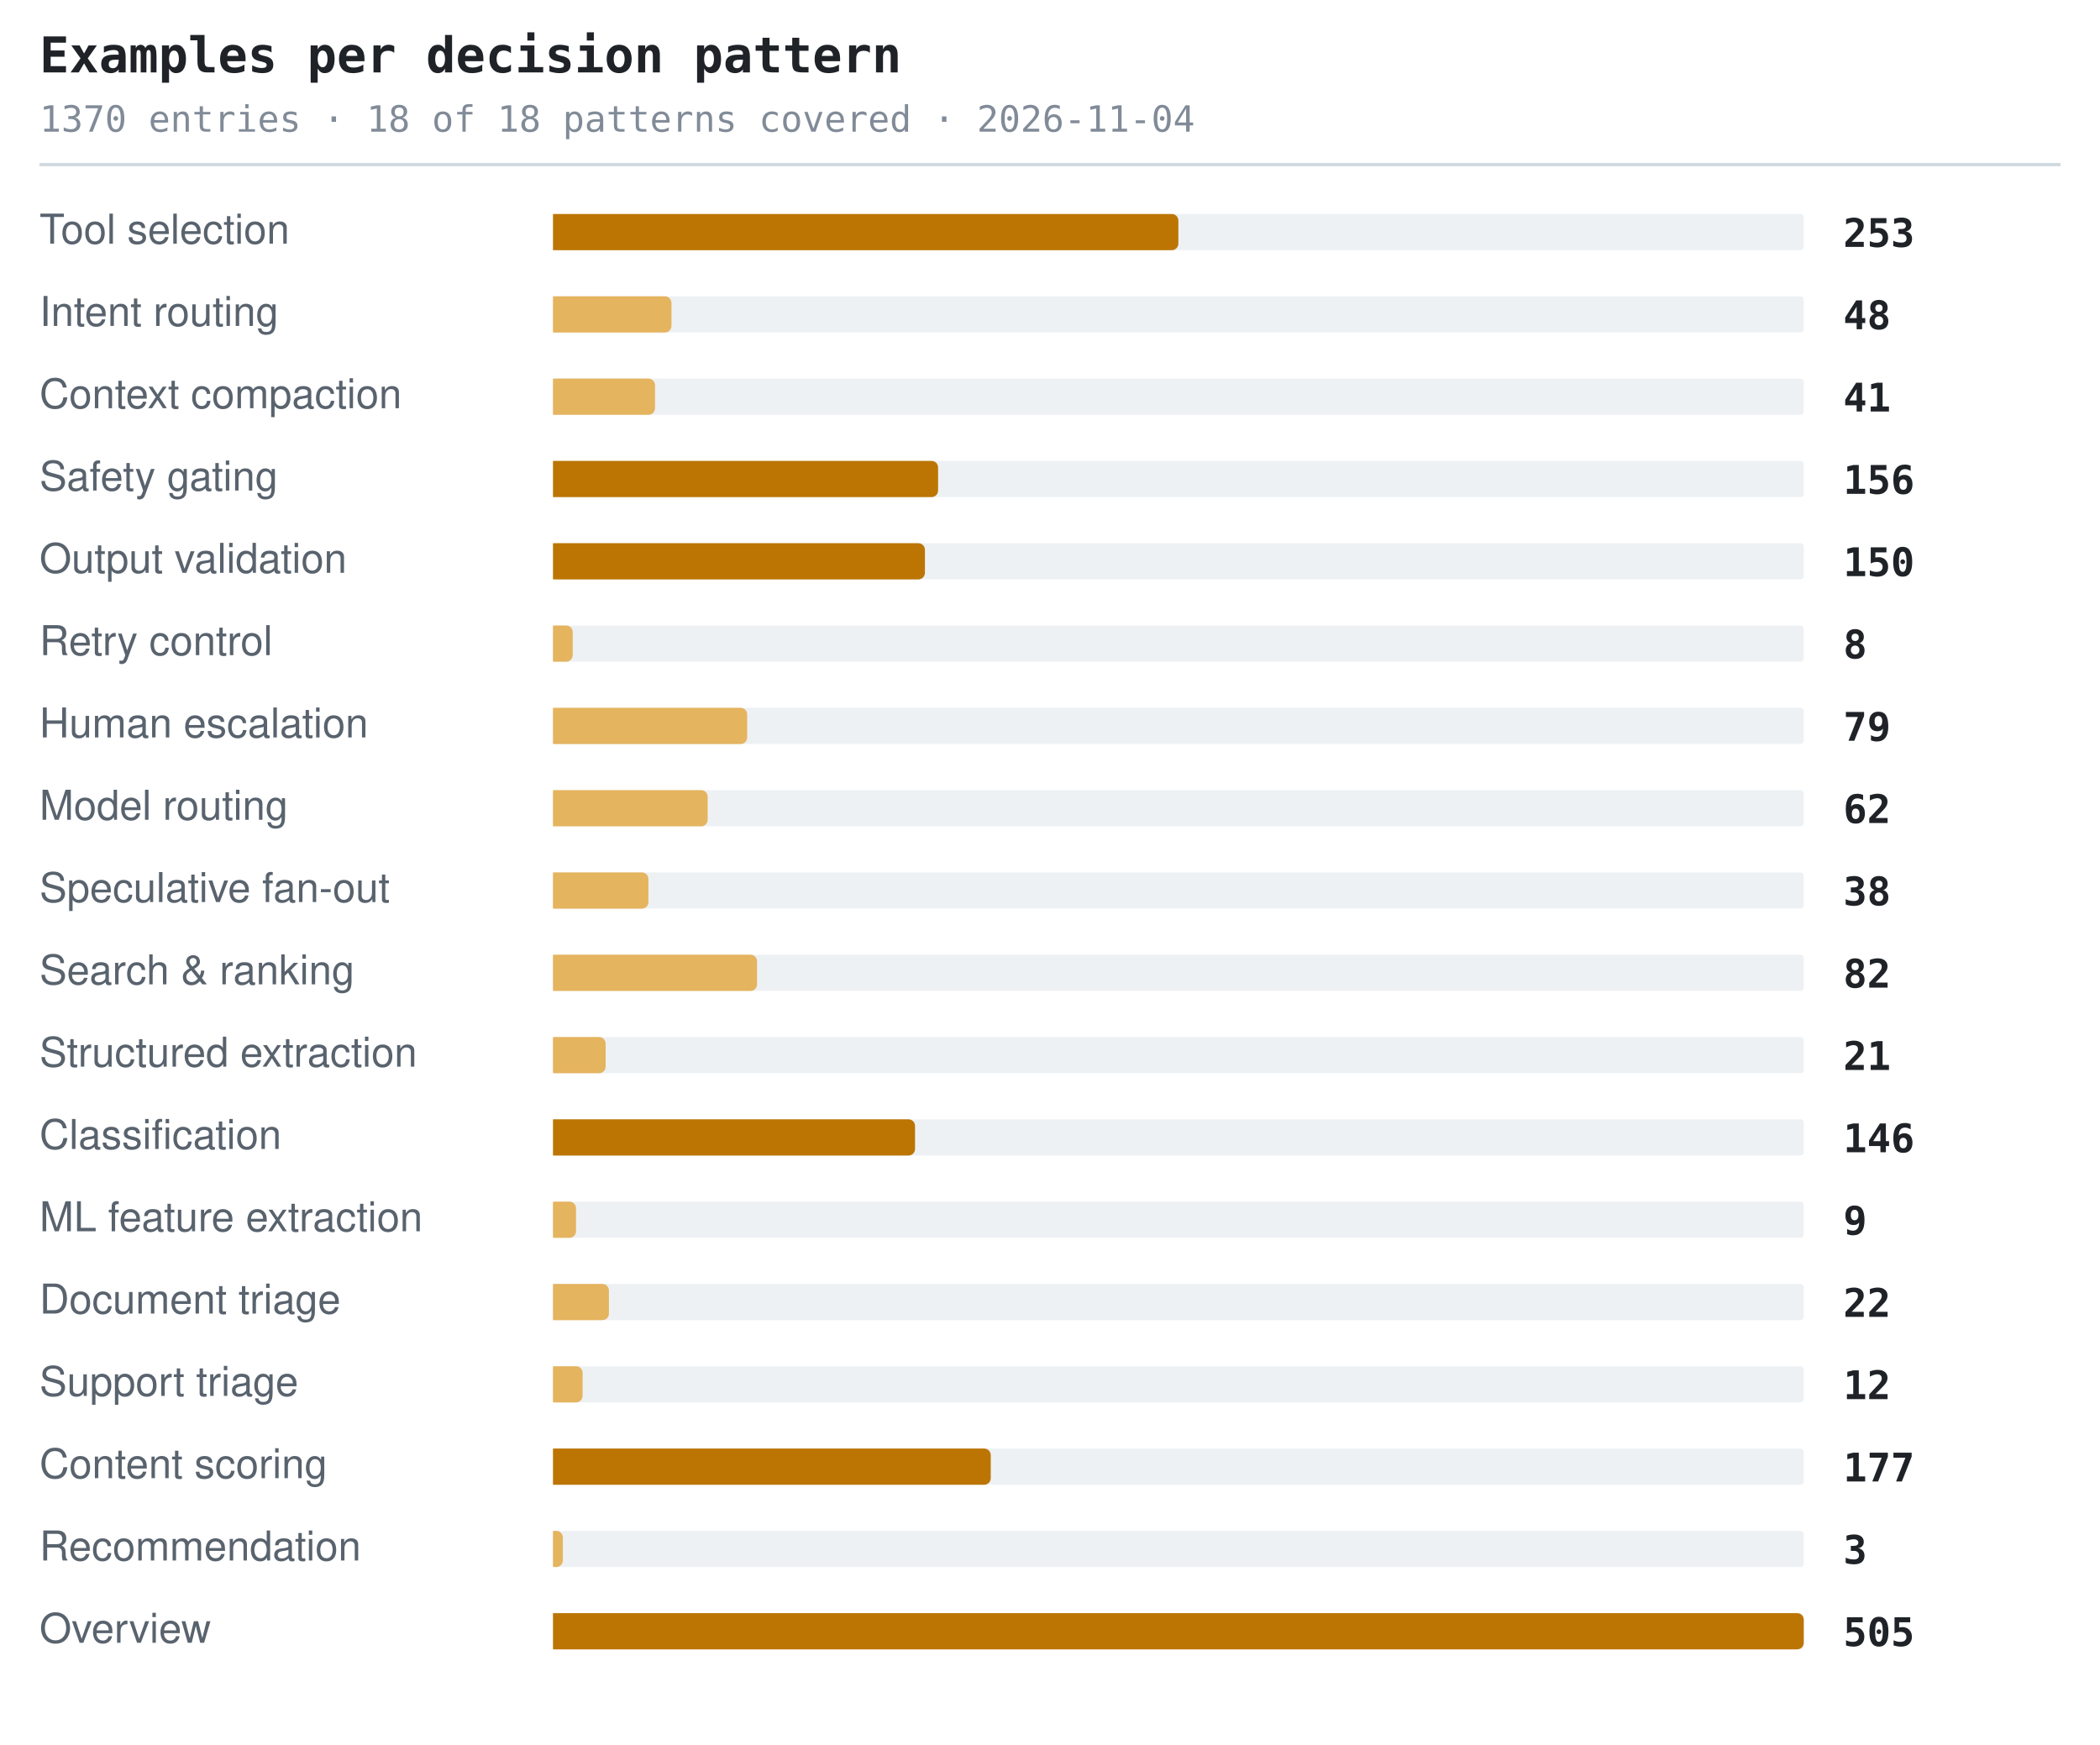
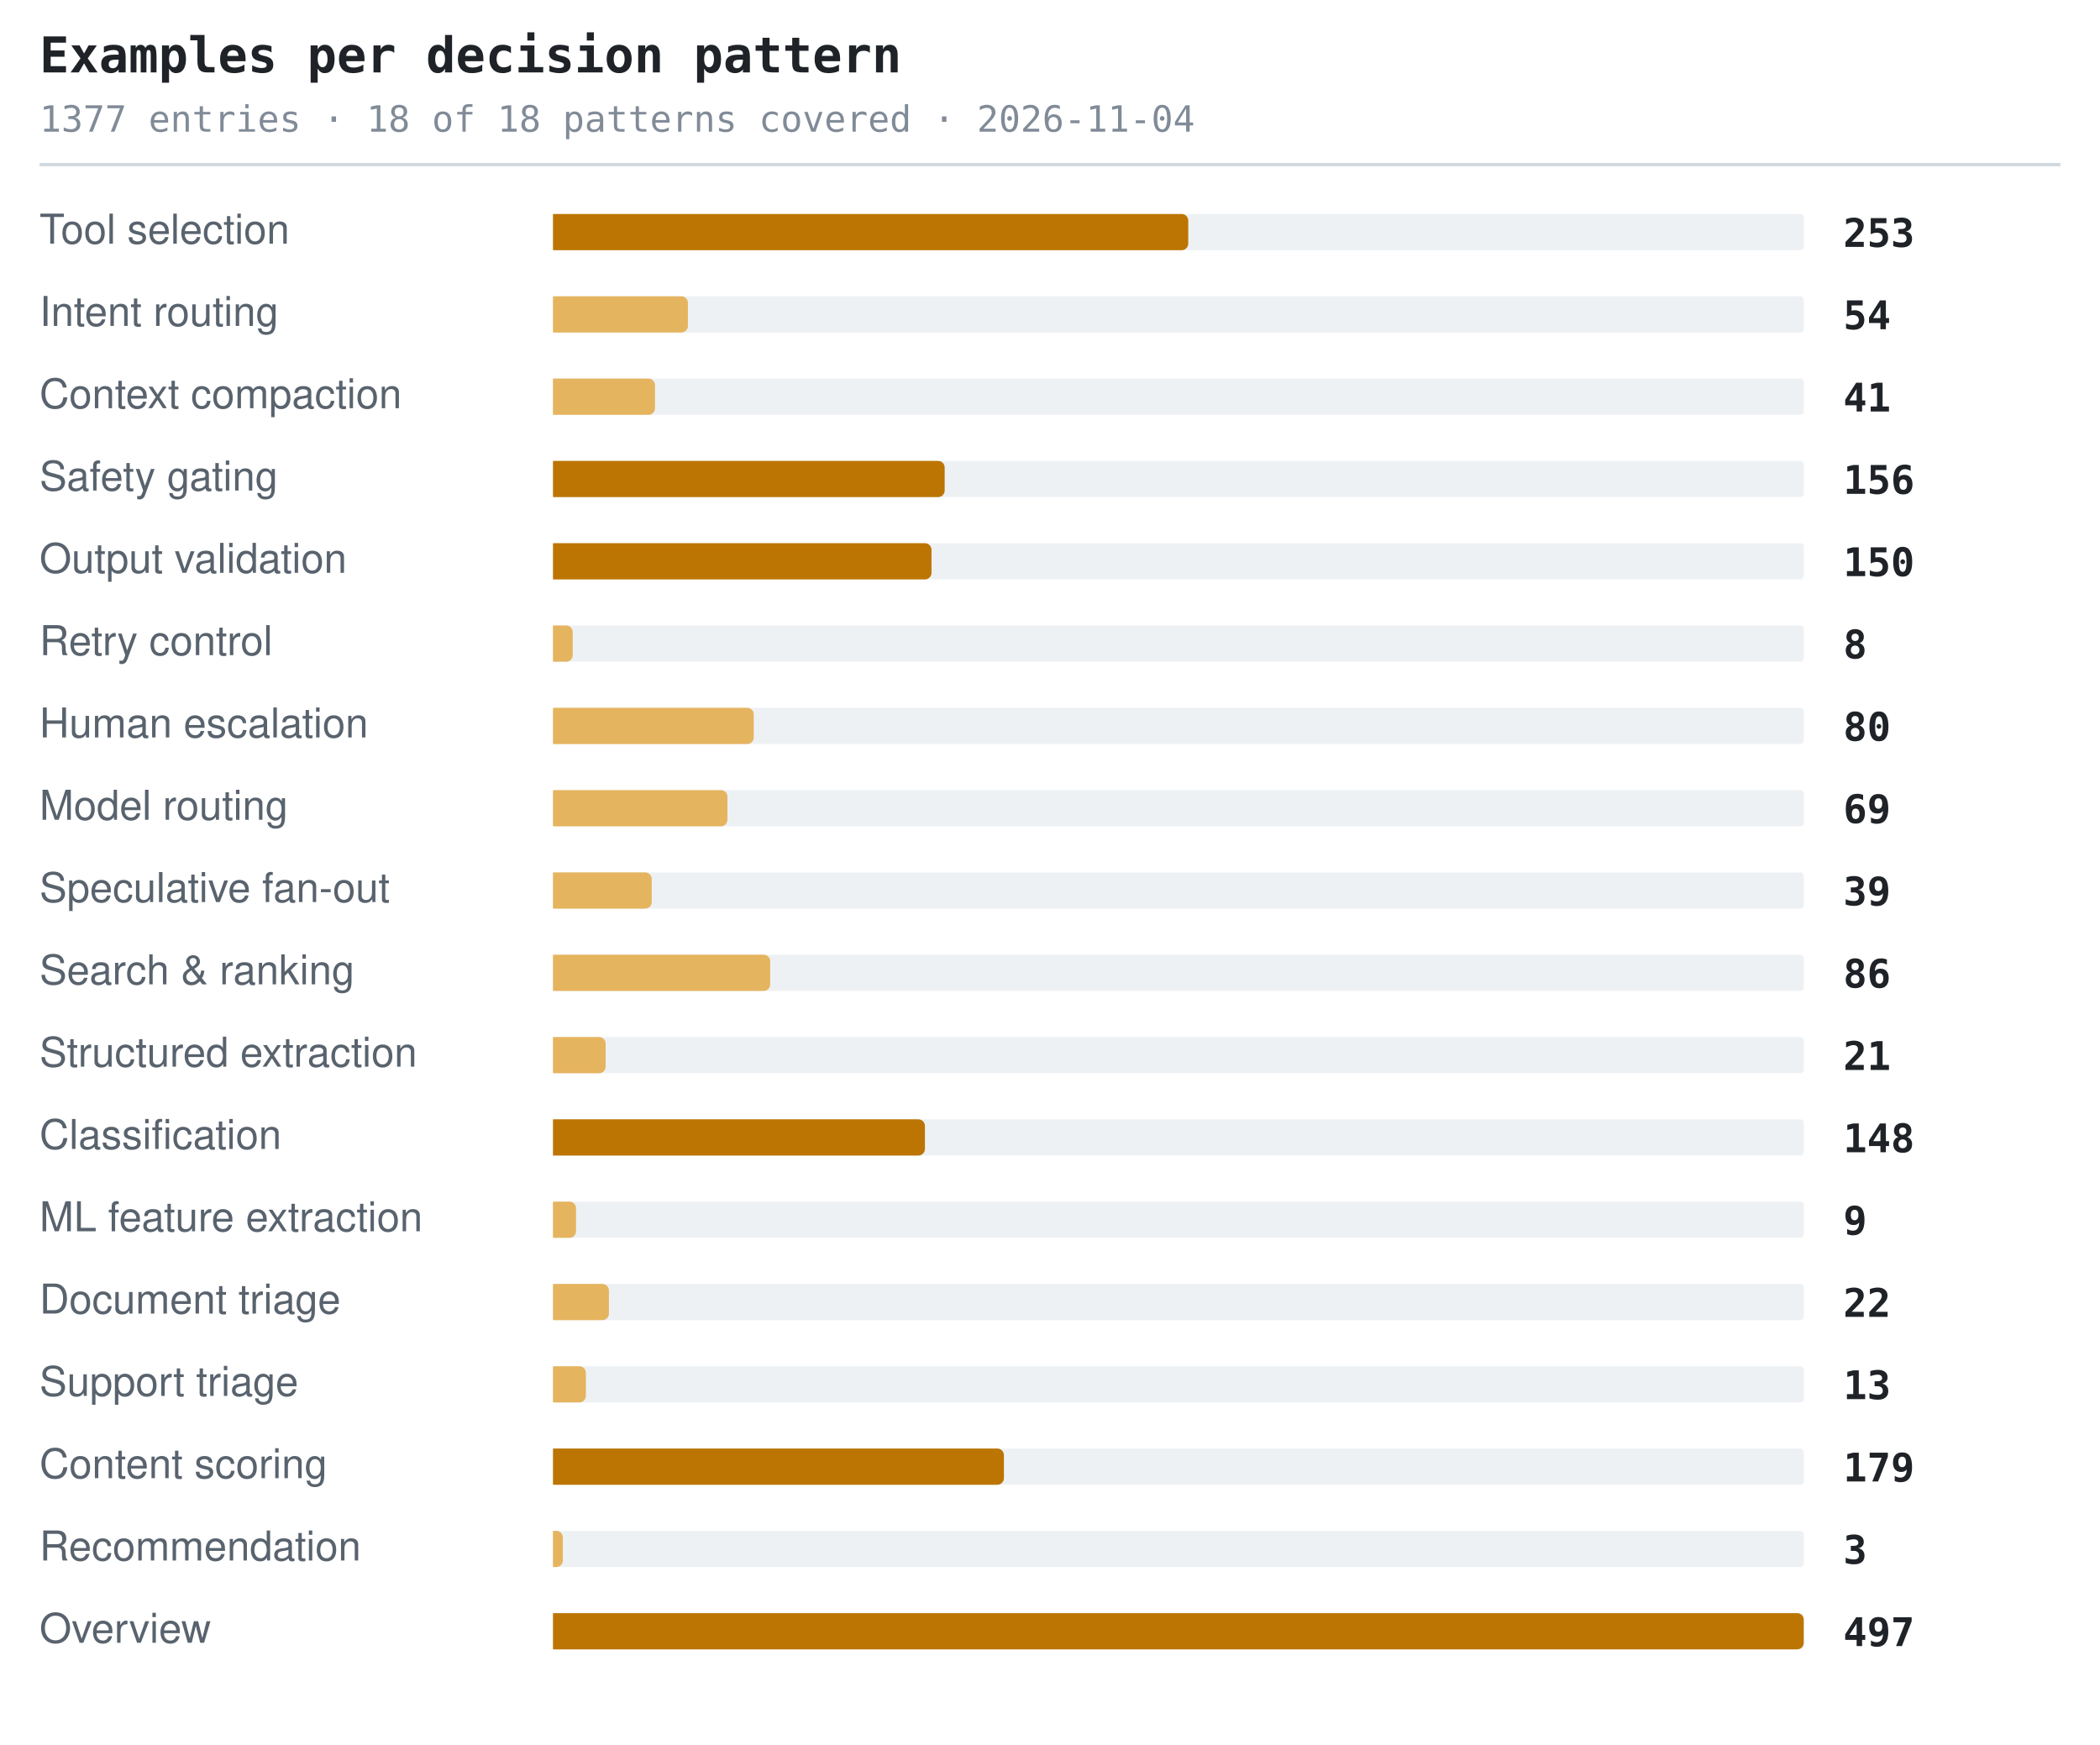
<svg xmlns="http://www.w3.org/2000/svg" width="638" height="530" viewBox="0 0 638 530" role="img" aria-label="Examples per decision pattern">
  <style>.t{font:600 15px ui-monospace,SFMono-Regular,'SF Mono',Menlo,Consolas,monospace;fill:#1f2328}.s{font:11px ui-monospace,SFMono-Regular,'SF Mono',Menlo,Consolas,monospace;fill:#818b98}.l{font:12.5px -apple-system,BlinkMacSystemFont,'Segoe UI',Helvetica,Arial,sans-serif;fill:#59636e}.n{font:600 12px ui-monospace,SFMono-Regular,'SF Mono',Menlo,Consolas,monospace;fill:#1f2328}.g{font:italic 11px -apple-system,BlinkMacSystemFont,'Segoe UI',Helvetica,Arial,sans-serif;fill:#818b98}</style>
  <text x="12" y="22" class="t">Examples per decision pattern</text>
-   <text x="12" y="40" class="s">1370 entries · 18 of 18 patterns covered · 2026-11-04</text>
+   <text x="12" y="40" class="s">1377 entries · 18 of 18 patterns covered · 2026-11-04</text>
  <line x1="12" y1="50" x2="626" y2="50" stroke="#d1d9e0" stroke-width="1" />
  <text x="12" y="74" class="l">Tool selection</text>
  <rect x="168" y="65" width="380" height="11" rx="1" fill="#eef1f4" />
-   <path d="M168 65h188a2 2 0 0 1 2 2v7a2 2 0 0 1-2 2h-188z" fill="#bc7503" />
+   <path d="M168 65h191a2 2 0 0 1 2 2v7a2 2 0 0 1-2 2h-191z" fill="#bc7503" />
  <text x="560" y="75" class="n">253</text>
  <text x="12" y="99" class="l">Intent routing</text>
  <rect x="168" y="90" width="380" height="11" rx="1" fill="#eef1f4" />
-   <path d="M168 90h34a2 2 0 0 1 2 2v7a2 2 0 0 1-2 2h-34z" fill="#e5b45f" />
-   <text x="560" y="100" class="n">48</text>
+   <path d="M168 90h39a2 2 0 0 1 2 2v7a2 2 0 0 1-2 2h-39z" fill="#e5b45f" />
+   <text x="560" y="100" class="n">54</text>
  <text x="12" y="124" class="l">Context compaction</text>
  <rect x="168" y="115" width="380" height="11" rx="1" fill="#eef1f4" />
  <path d="M168 115h29a2 2 0 0 1 2 2v7a2 2 0 0 1-2 2h-29z" fill="#e5b45f" />
  <text x="560" y="125" class="n">41</text>
  <text x="12" y="149" class="l">Safety gating</text>
  <rect x="168" y="140" width="380" height="11" rx="1" fill="#eef1f4" />
-   <path d="M168 140h115a2 2 0 0 1 2 2v7a2 2 0 0 1-2 2h-115z" fill="#bc7503" />
+   <path d="M168 140h117a2 2 0 0 1 2 2v7a2 2 0 0 1-2 2h-117z" fill="#bc7503" />
  <text x="560" y="150" class="n">156</text>
  <text x="12" y="174" class="l">Output validation</text>
  <rect x="168" y="165" width="380" height="11" rx="1" fill="#eef1f4" />
-   <path d="M168 165h111a2 2 0 0 1 2 2v7a2 2 0 0 1-2 2h-111z" fill="#bc7503" />
+   <path d="M168 165h113a2 2 0 0 1 2 2v7a2 2 0 0 1-2 2h-113z" fill="#bc7503" />
  <text x="560" y="175" class="n">150</text>
  <text x="12" y="199" class="l">Retry control</text>
  <rect x="168" y="190" width="380" height="11" rx="1" fill="#eef1f4" />
  <path d="M168 190h4a2 2 0 0 1 2 2v7a2 2 0 0 1-2 2h-4z" fill="#e5b45f" />
  <text x="560" y="200" class="n">8</text>
  <text x="12" y="224" class="l">Human escalation</text>
  <rect x="168" y="215" width="380" height="11" rx="1" fill="#eef1f4" />
-   <path d="M168 215h57a2 2 0 0 1 2 2v7a2 2 0 0 1-2 2h-57z" fill="#e5b45f" />
-   <text x="560" y="225" class="n">79</text>
+   <path d="M168 215h59a2 2 0 0 1 2 2v7a2 2 0 0 1-2 2h-59z" fill="#e5b45f" />
+   <text x="560" y="225" class="n">80</text>
  <text x="12" y="249" class="l">Model routing</text>
  <rect x="168" y="240" width="380" height="11" rx="1" fill="#eef1f4" />
-   <path d="M168 240h45a2 2 0 0 1 2 2v7a2 2 0 0 1-2 2h-45z" fill="#e5b45f" />
-   <text x="560" y="250" class="n">62</text>
+   <path d="M168 240h51a2 2 0 0 1 2 2v7a2 2 0 0 1-2 2h-51z" fill="#e5b45f" />
+   <text x="560" y="250" class="n">69</text>
  <text x="12" y="274" class="l">Speculative fan-out</text>
  <rect x="168" y="265" width="380" height="11" rx="1" fill="#eef1f4" />
-   <path d="M168 265h27a2 2 0 0 1 2 2v7a2 2 0 0 1-2 2h-27z" fill="#e5b45f" />
-   <text x="560" y="275" class="n">38</text>
+   <path d="M168 265h28a2 2 0 0 1 2 2v7a2 2 0 0 1-2 2h-28z" fill="#e5b45f" />
+   <text x="560" y="275" class="n">39</text>
  <text x="12" y="299" class="l">Search &amp; ranking</text>
  <rect x="168" y="290" width="380" height="11" rx="1" fill="#eef1f4" />
-   <path d="M168 290h60a2 2 0 0 1 2 2v7a2 2 0 0 1-2 2h-60z" fill="#e5b45f" />
-   <text x="560" y="300" class="n">82</text>
+   <path d="M168 290h64a2 2 0 0 1 2 2v7a2 2 0 0 1-2 2h-64z" fill="#e5b45f" />
+   <text x="560" y="300" class="n">86</text>
  <text x="12" y="324" class="l">Structured extraction</text>
  <rect x="168" y="315" width="380" height="11" rx="1" fill="#eef1f4" />
  <path d="M168 315h14a2 2 0 0 1 2 2v7a2 2 0 0 1-2 2h-14z" fill="#e5b45f" />
  <text x="560" y="325" class="n">21</text>
  <text x="12" y="349" class="l">Classification</text>
  <rect x="168" y="340" width="380" height="11" rx="1" fill="#eef1f4" />
-   <path d="M168 340h108a2 2 0 0 1 2 2v7a2 2 0 0 1-2 2h-108z" fill="#bc7503" />
-   <text x="560" y="350" class="n">146</text>
+   <path d="M168 340h111a2 2 0 0 1 2 2v7a2 2 0 0 1-2 2h-111z" fill="#bc7503" />
+   <text x="560" y="350" class="n">148</text>
  <text x="12" y="374" class="l">ML feature extraction</text>
  <rect x="168" y="365" width="380" height="11" rx="1" fill="#eef1f4" />
  <path d="M168 365h5a2 2 0 0 1 2 2v7a2 2 0 0 1-2 2h-5z" fill="#e5b45f" />
  <text x="560" y="375" class="n">9</text>
  <text x="12" y="399" class="l">Document triage</text>
  <rect x="168" y="390" width="380" height="11" rx="1" fill="#eef1f4" />
  <path d="M168 390h15a2 2 0 0 1 2 2v7a2 2 0 0 1-2 2h-15z" fill="#e5b45f" />
  <text x="560" y="400" class="n">22</text>
  <text x="12" y="424" class="l">Support triage</text>
  <rect x="168" y="415" width="380" height="11" rx="1" fill="#eef1f4" />
-   <path d="M168 415h7a2 2 0 0 1 2 2v7a2 2 0 0 1-2 2h-7z" fill="#e5b45f" />
-   <text x="560" y="425" class="n">12</text>
+   <path d="M168 415h8a2 2 0 0 1 2 2v7a2 2 0 0 1-2 2h-8z" fill="#e5b45f" />
+   <text x="560" y="425" class="n">13</text>
  <text x="12" y="449" class="l">Content scoring</text>
  <rect x="168" y="440" width="380" height="11" rx="1" fill="#eef1f4" />
-   <path d="M168 440h131a2 2 0 0 1 2 2v7a2 2 0 0 1-2 2h-131z" fill="#bc7503" />
-   <text x="560" y="450" class="n">177</text>
+   <path d="M168 440h135a2 2 0 0 1 2 2v7a2 2 0 0 1-2 2h-135z" fill="#bc7503" />
+   <text x="560" y="450" class="n">179</text>
  <text x="12" y="474" class="l">Recommendation</text>
  <rect x="168" y="465" width="380" height="11" rx="1" fill="#eef1f4" />
  <path d="M168 465h1a2 2 0 0 1 2 2v7a2 2 0 0 1-2 2h-1z" fill="#e5b45f" />
  <text x="560" y="475" class="n">3</text>
  <text x="12" y="499" class="l">Overview</text>
  <rect x="168" y="490" width="380" height="11" rx="1" fill="#eef1f4" />
  <path d="M168 490h378a2 2 0 0 1 2 2v7a2 2 0 0 1-2 2h-378z" fill="#bc7503" />
-   <text x="560" y="500" class="n">505</text>
+   <text x="560" y="500" class="n">497</text>
</svg>
